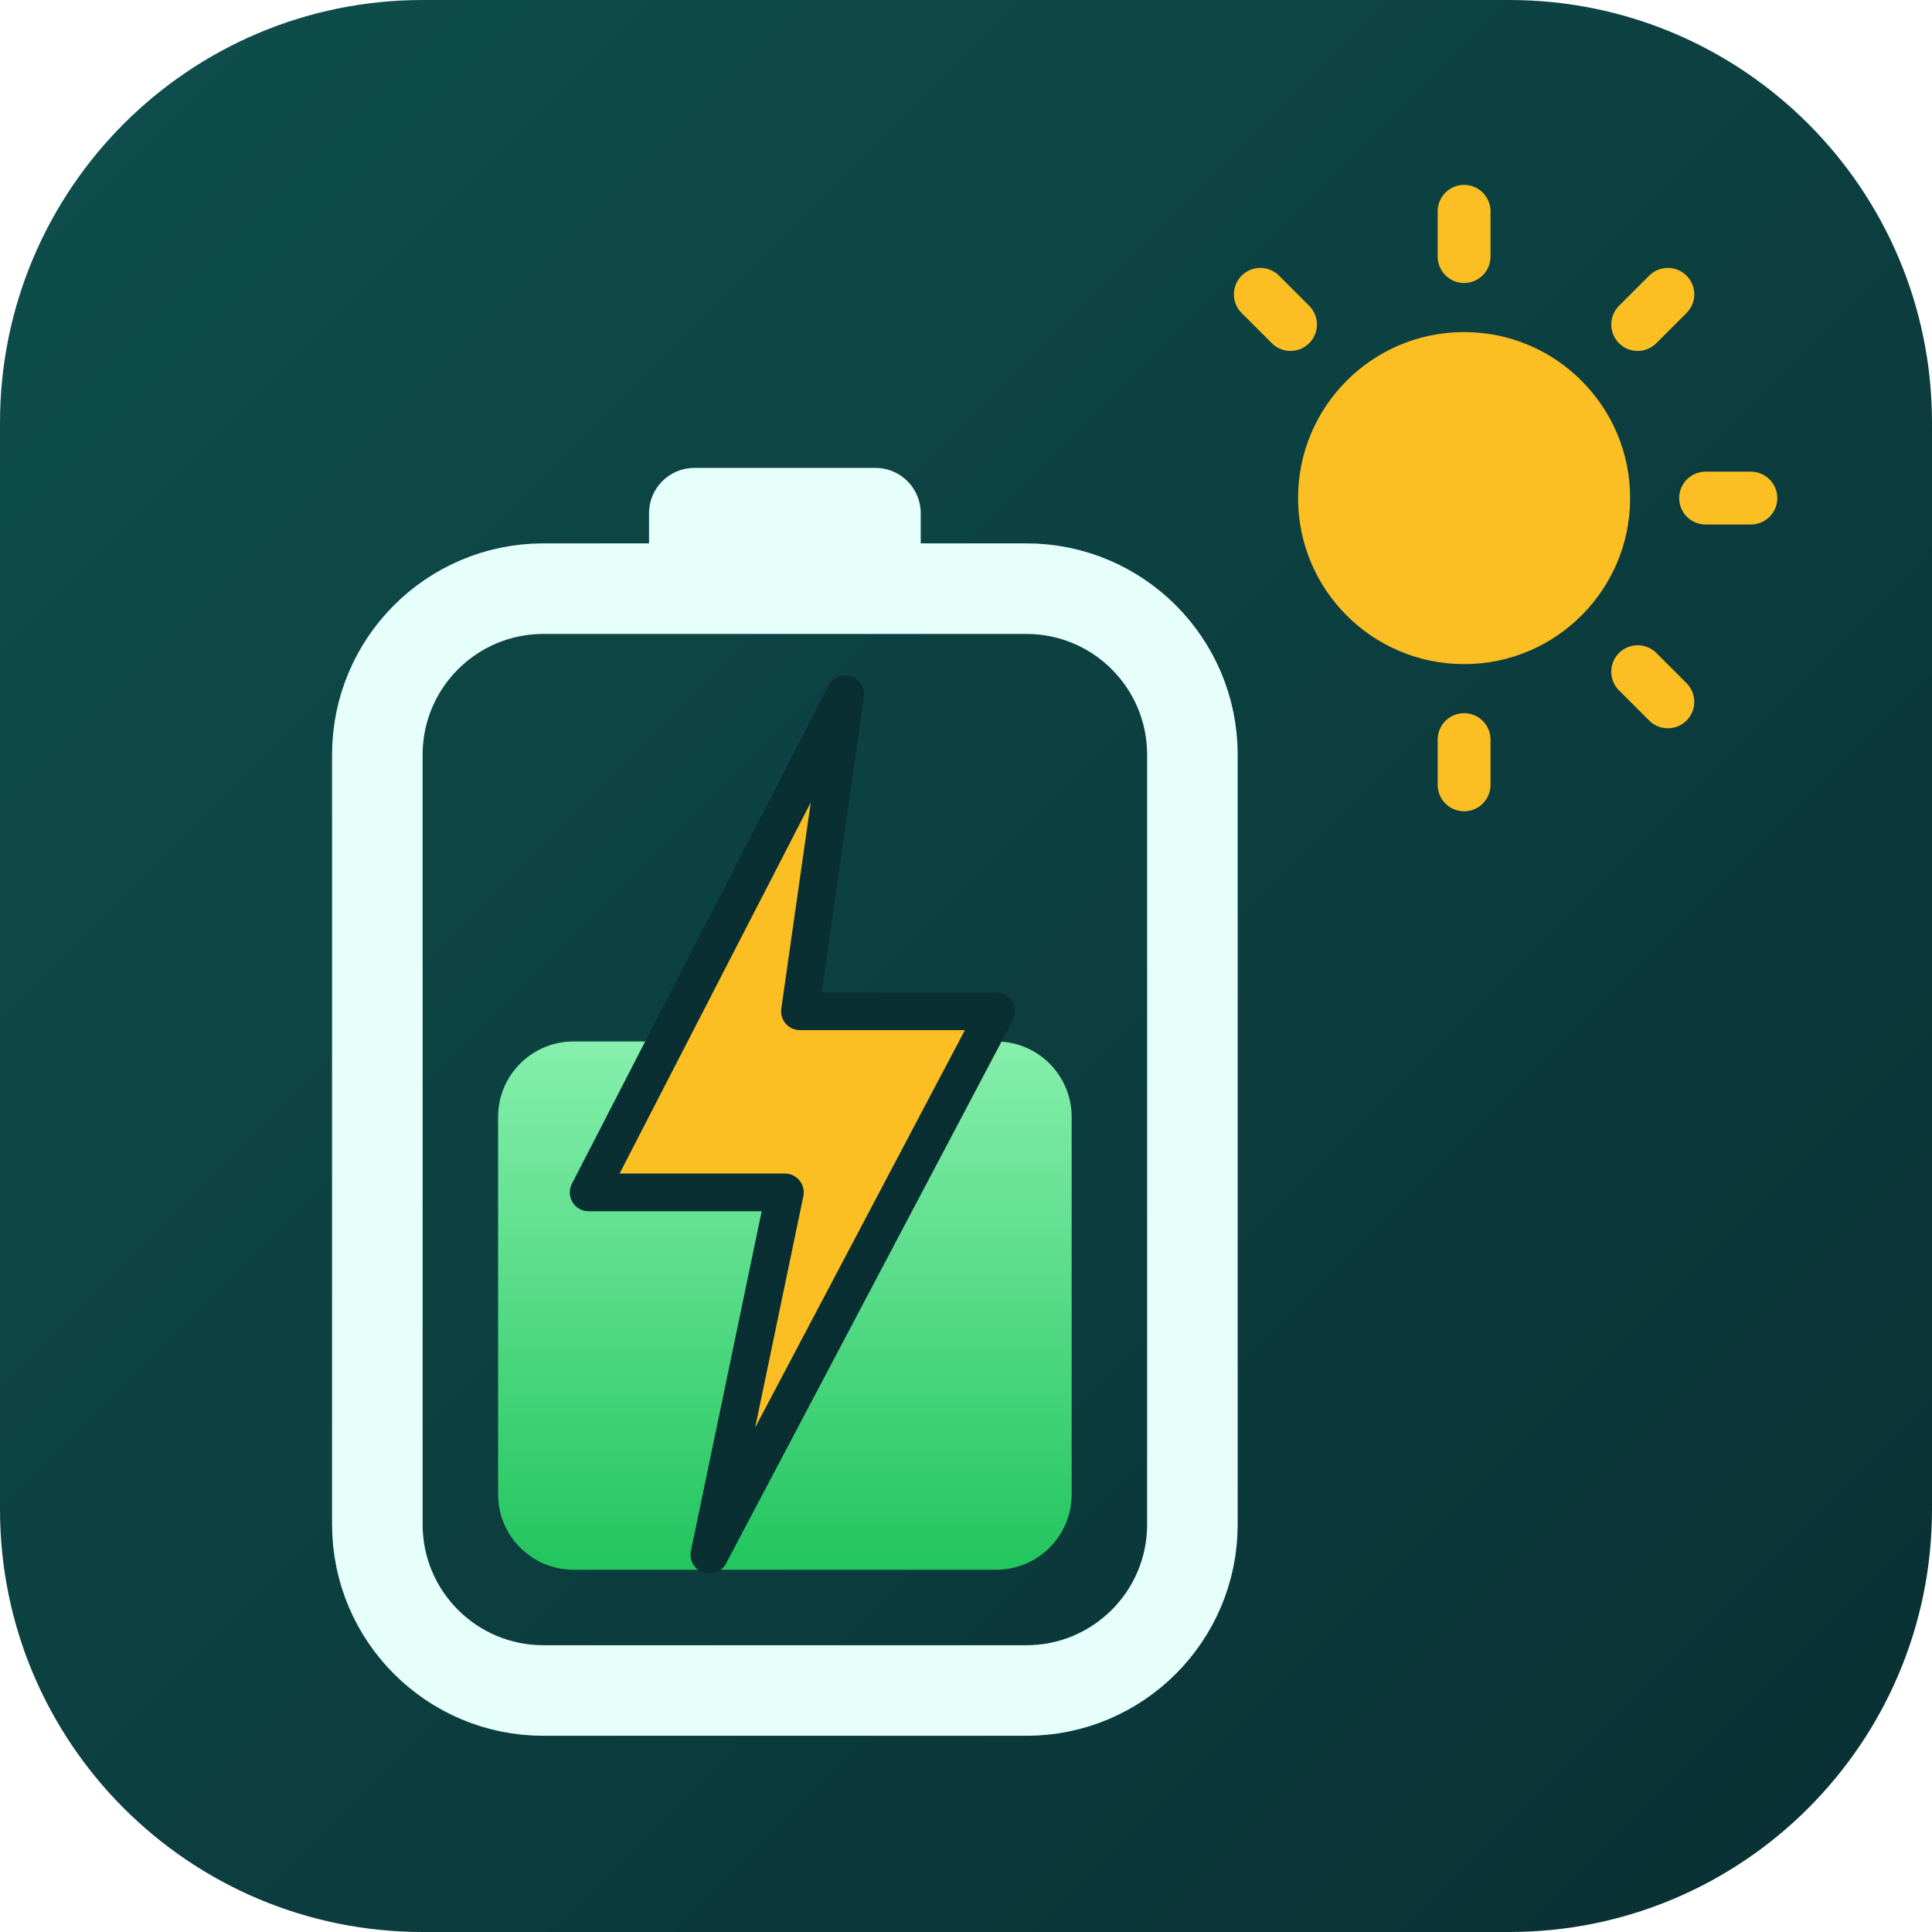
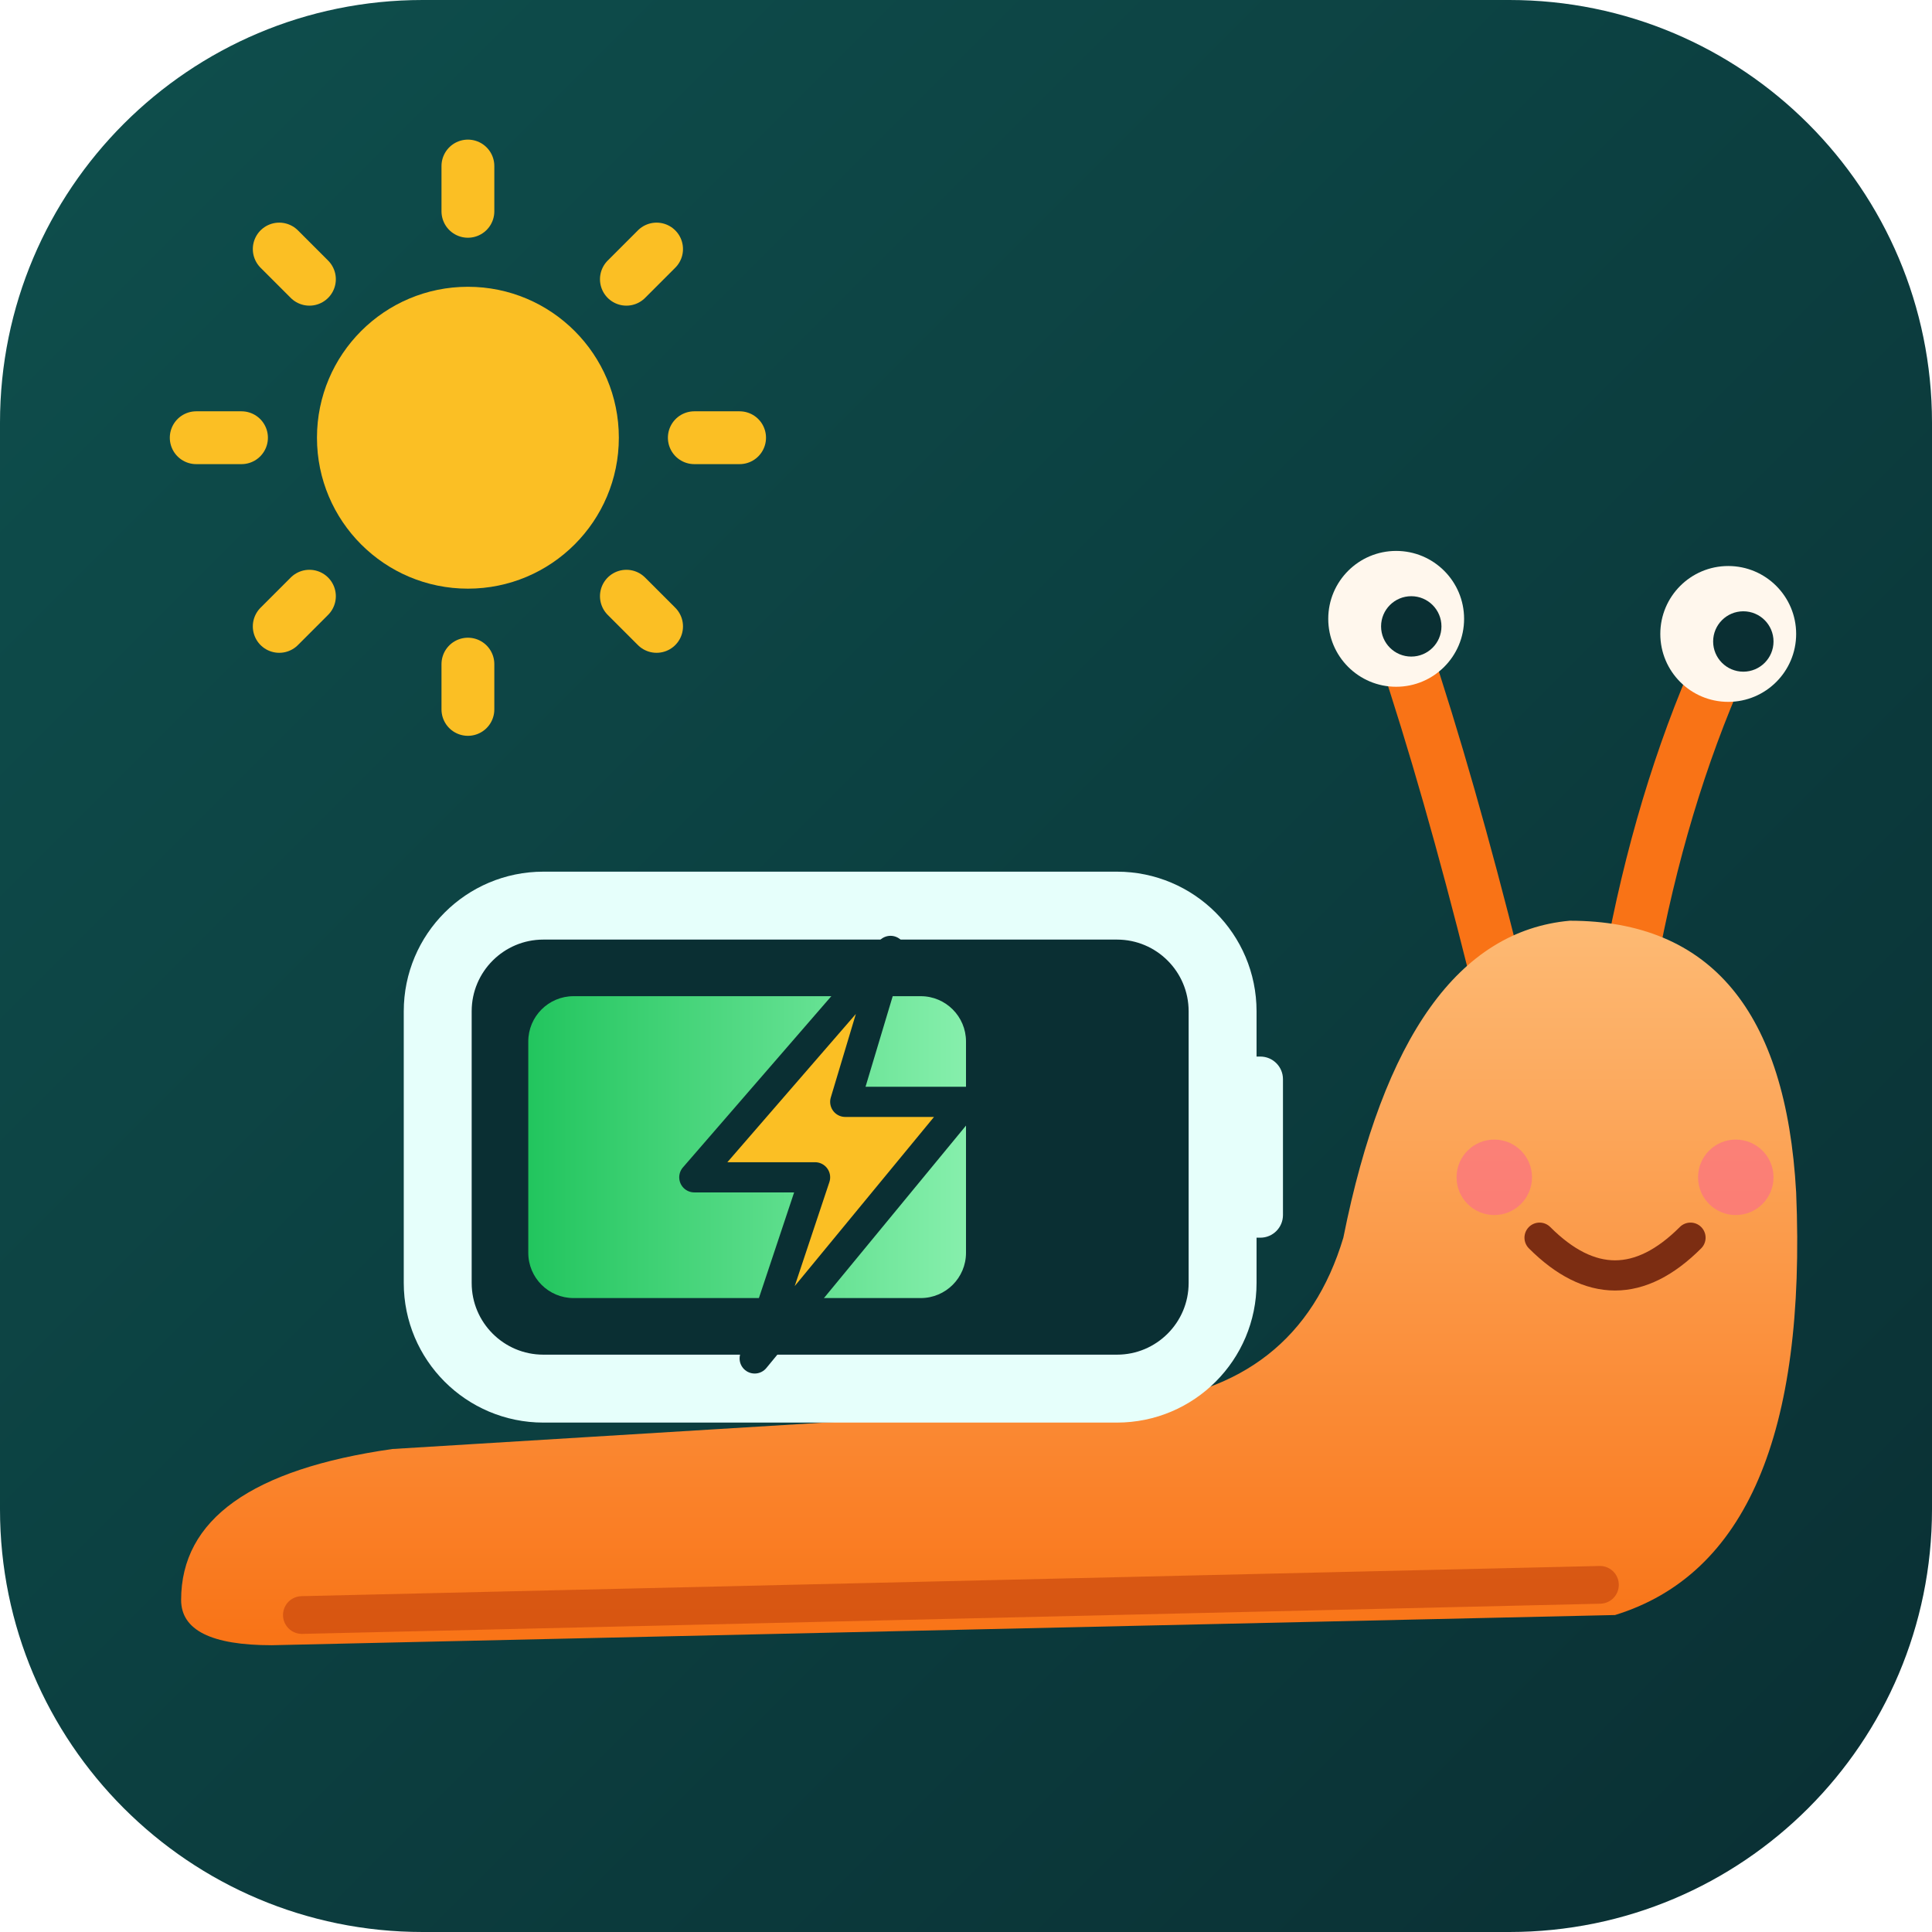
<svg xmlns="http://www.w3.org/2000/svg" width="256" height="256" viewBox="0 0 256 256">
  <defs>
    <linearGradient id="bg" x1="0" y1="0" x2="1" y2="1">
      <stop offset="0" stop-color="#0e4f4d" />
      <stop offset="1" stop-color="#0a2f33" />
    </linearGradient>
-     <linearGradient id="charge" x1="0" y1="1" x2="0" y2="0">
+     <linearGradient id="body" x1="0" y1="0" x2="0" y2="1">
+       <stop offset="0" stop-color="#fdba74" />
+       <stop offset="1" stop-color="#f97316" />
+     </linearGradient>
+     <linearGradient id="charge" x1="0" y1="0" x2="1" y2="0">
      <stop offset="0" stop-color="#22c55e" />
      <stop offset="1" stop-color="#86efac" />
    </linearGradient>
  </defs>
  <rect width="256" height="256" rx="56" fill="url(#bg)" />
-   <circle cx="194" cy="66" r="22" fill="#fbbf24" />
+   <circle cx="62" cy="58" r="20" fill="#fbbf24" />
  <g stroke="#fbbf24" stroke-width="7" stroke-linecap="round">
-     <line x1="194" y1="28" x2="194" y2="34" />
-     <line x1="194" y1="98" x2="194" y2="104" />
-     <line x1="226" y1="66" x2="232" y2="66" />
-     <line x1="167" y1="39" x2="171" y2="43" />
-     <line x1="217" y1="89" x2="221" y2="93" />
-     <line x1="221" y1="39" x2="217" y2="43" />
+     <line x1="62" y1="22" x2="62" y2="28" />
+     <line x1="62" y1="88" x2="62" y2="94" />
+     <line x1="26" y1="58" x2="32" y2="58" />
+     <line x1="92" y1="58" x2="98" y2="58" />
+     <line x1="37" y1="33" x2="41" y2="37" />
+     <line x1="83" y1="79" x2="87" y2="83" />
+     <line x1="87" y1="33" x2="83" y2="37" />
+     <line x1="37" y1="83" x2="41" y2="79" />
  </g>
-   <rect x="86" y="62" width="36" height="18" rx="6" fill="#e6fffb" />
-   <rect x="50" y="78" width="108" height="146" rx="22" fill="none" stroke="#e6fffb" stroke-width="12" />
-   <rect x="66" y="138" width="76" height="70" rx="10" fill="url(#charge)" />
-   <path d="M112 92 L78 158 H104 L94 206 L132 134 H106 Z" fill="#fbbf24" stroke="#0a2f33" stroke-width="5" stroke-linejoin="round" />
+   <g stroke="#f97316" stroke-width="7" stroke-linecap="round" fill="none">
+     <path d="M198 128 Q192 104 186 86" />
+     <path d="M216 128 Q220 106 228 88" />
+   </g>
+   <circle cx="185" cy="82" r="9" fill="#fff7ed" />
+   <circle cx="229" cy="84" r="9" fill="#fff7ed" />
+   <circle cx="187" cy="83" r="4" fill="#0a2f33" />
+   <circle cx="231" cy="85" r="4" fill="#0a2f33" />
+   <path d="M24 212 Q24 196 52 192 L150 186 Q172 184 178 164 Q186 124 208 122 Q236 122 238 158 Q240 206 214 214 L36 218 Q24 218 24 212 Z" fill="url(#body)" />
+   <path d="M40 214 L212 210" stroke="#c2410c" stroke-width="5" stroke-linecap="round" opacity="0.6" />
+   <path d="M204 164 Q214 174 224 164" stroke="#7c2d12" stroke-width="4" stroke-linecap="round" fill="none" />
+   <circle cx="198" cy="156" r="5" fill="#fb7185" opacity="0.7" />
+   <circle cx="230" cy="156" r="5" fill="#fb7185" opacity="0.7" />
+   <rect x="160" y="140" width="10" height="24" rx="3" fill="#e6fffb" />
+   <rect x="58" y="120" width="104" height="64" rx="14" fill="#0a2f33" stroke="#e6fffb" stroke-width="9" />
+   <rect x="70" y="132" width="58" height="40" rx="6" fill="url(#charge)" />
+   <path d="M118 126 L92 156 H108 L100 180 L128 146 H112 Z" fill="#fbbf24" stroke="#0a2f33" stroke-width="4" stroke-linejoin="round" />
</svg>
